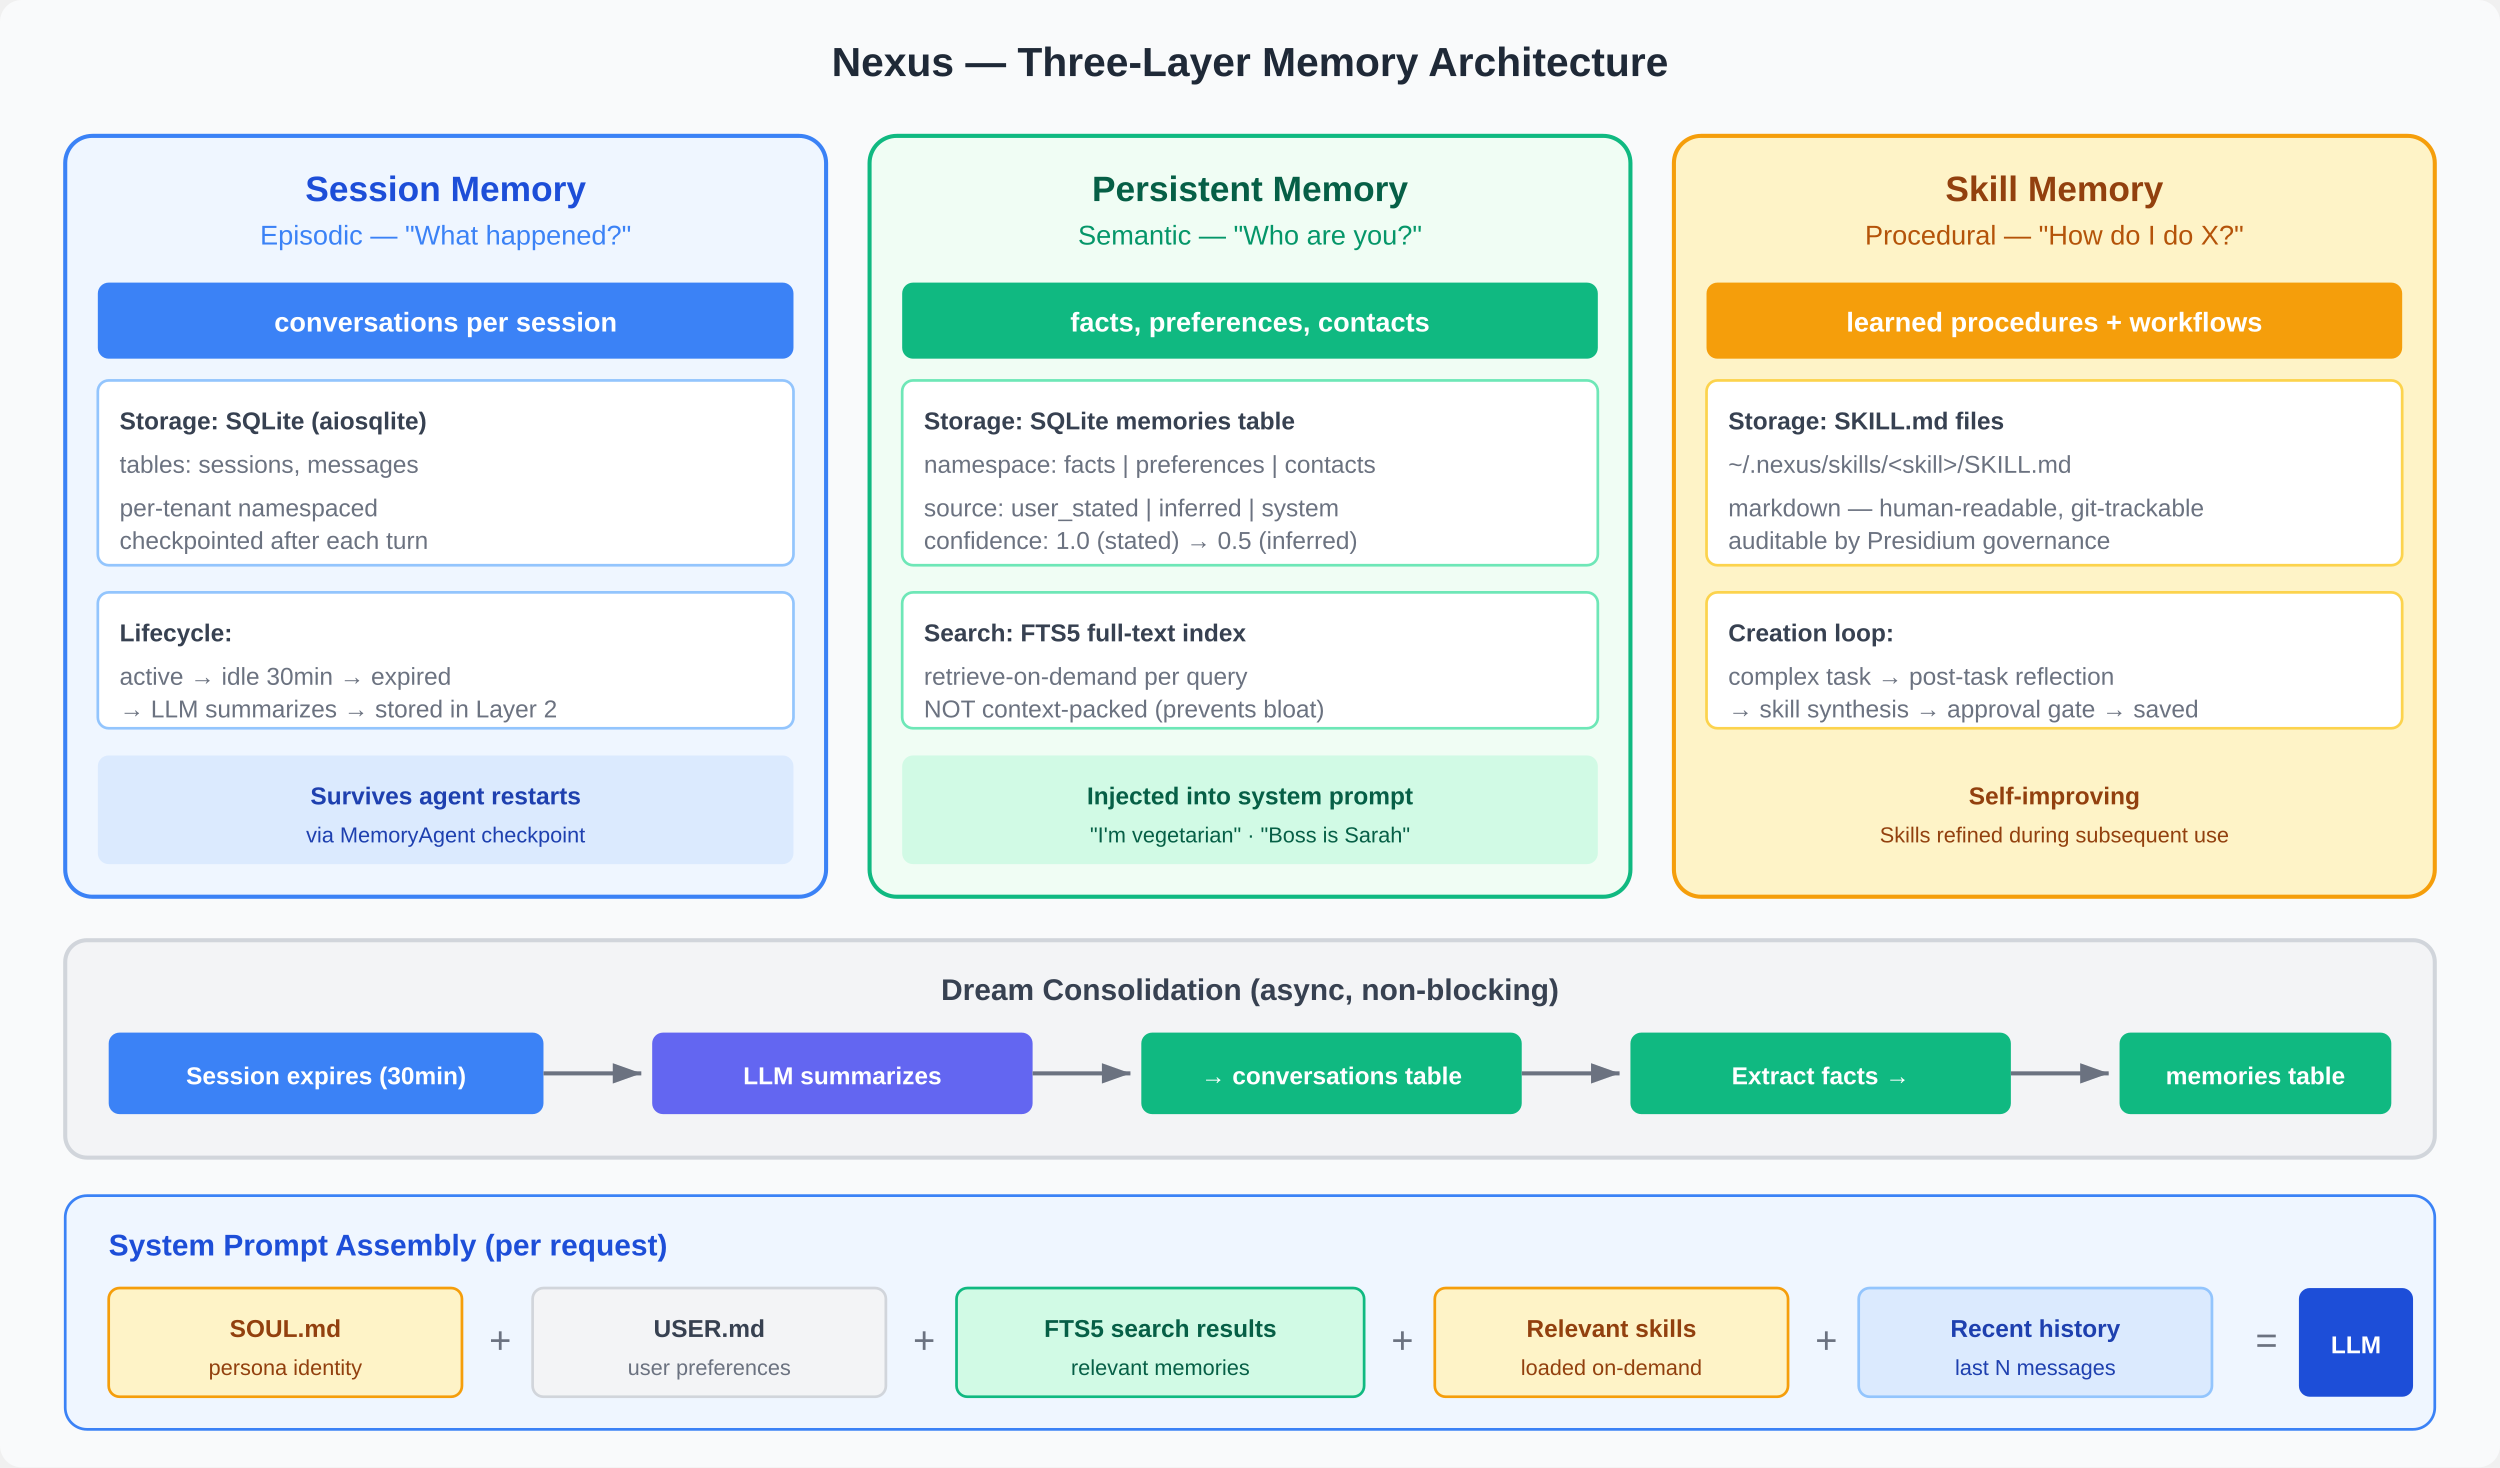
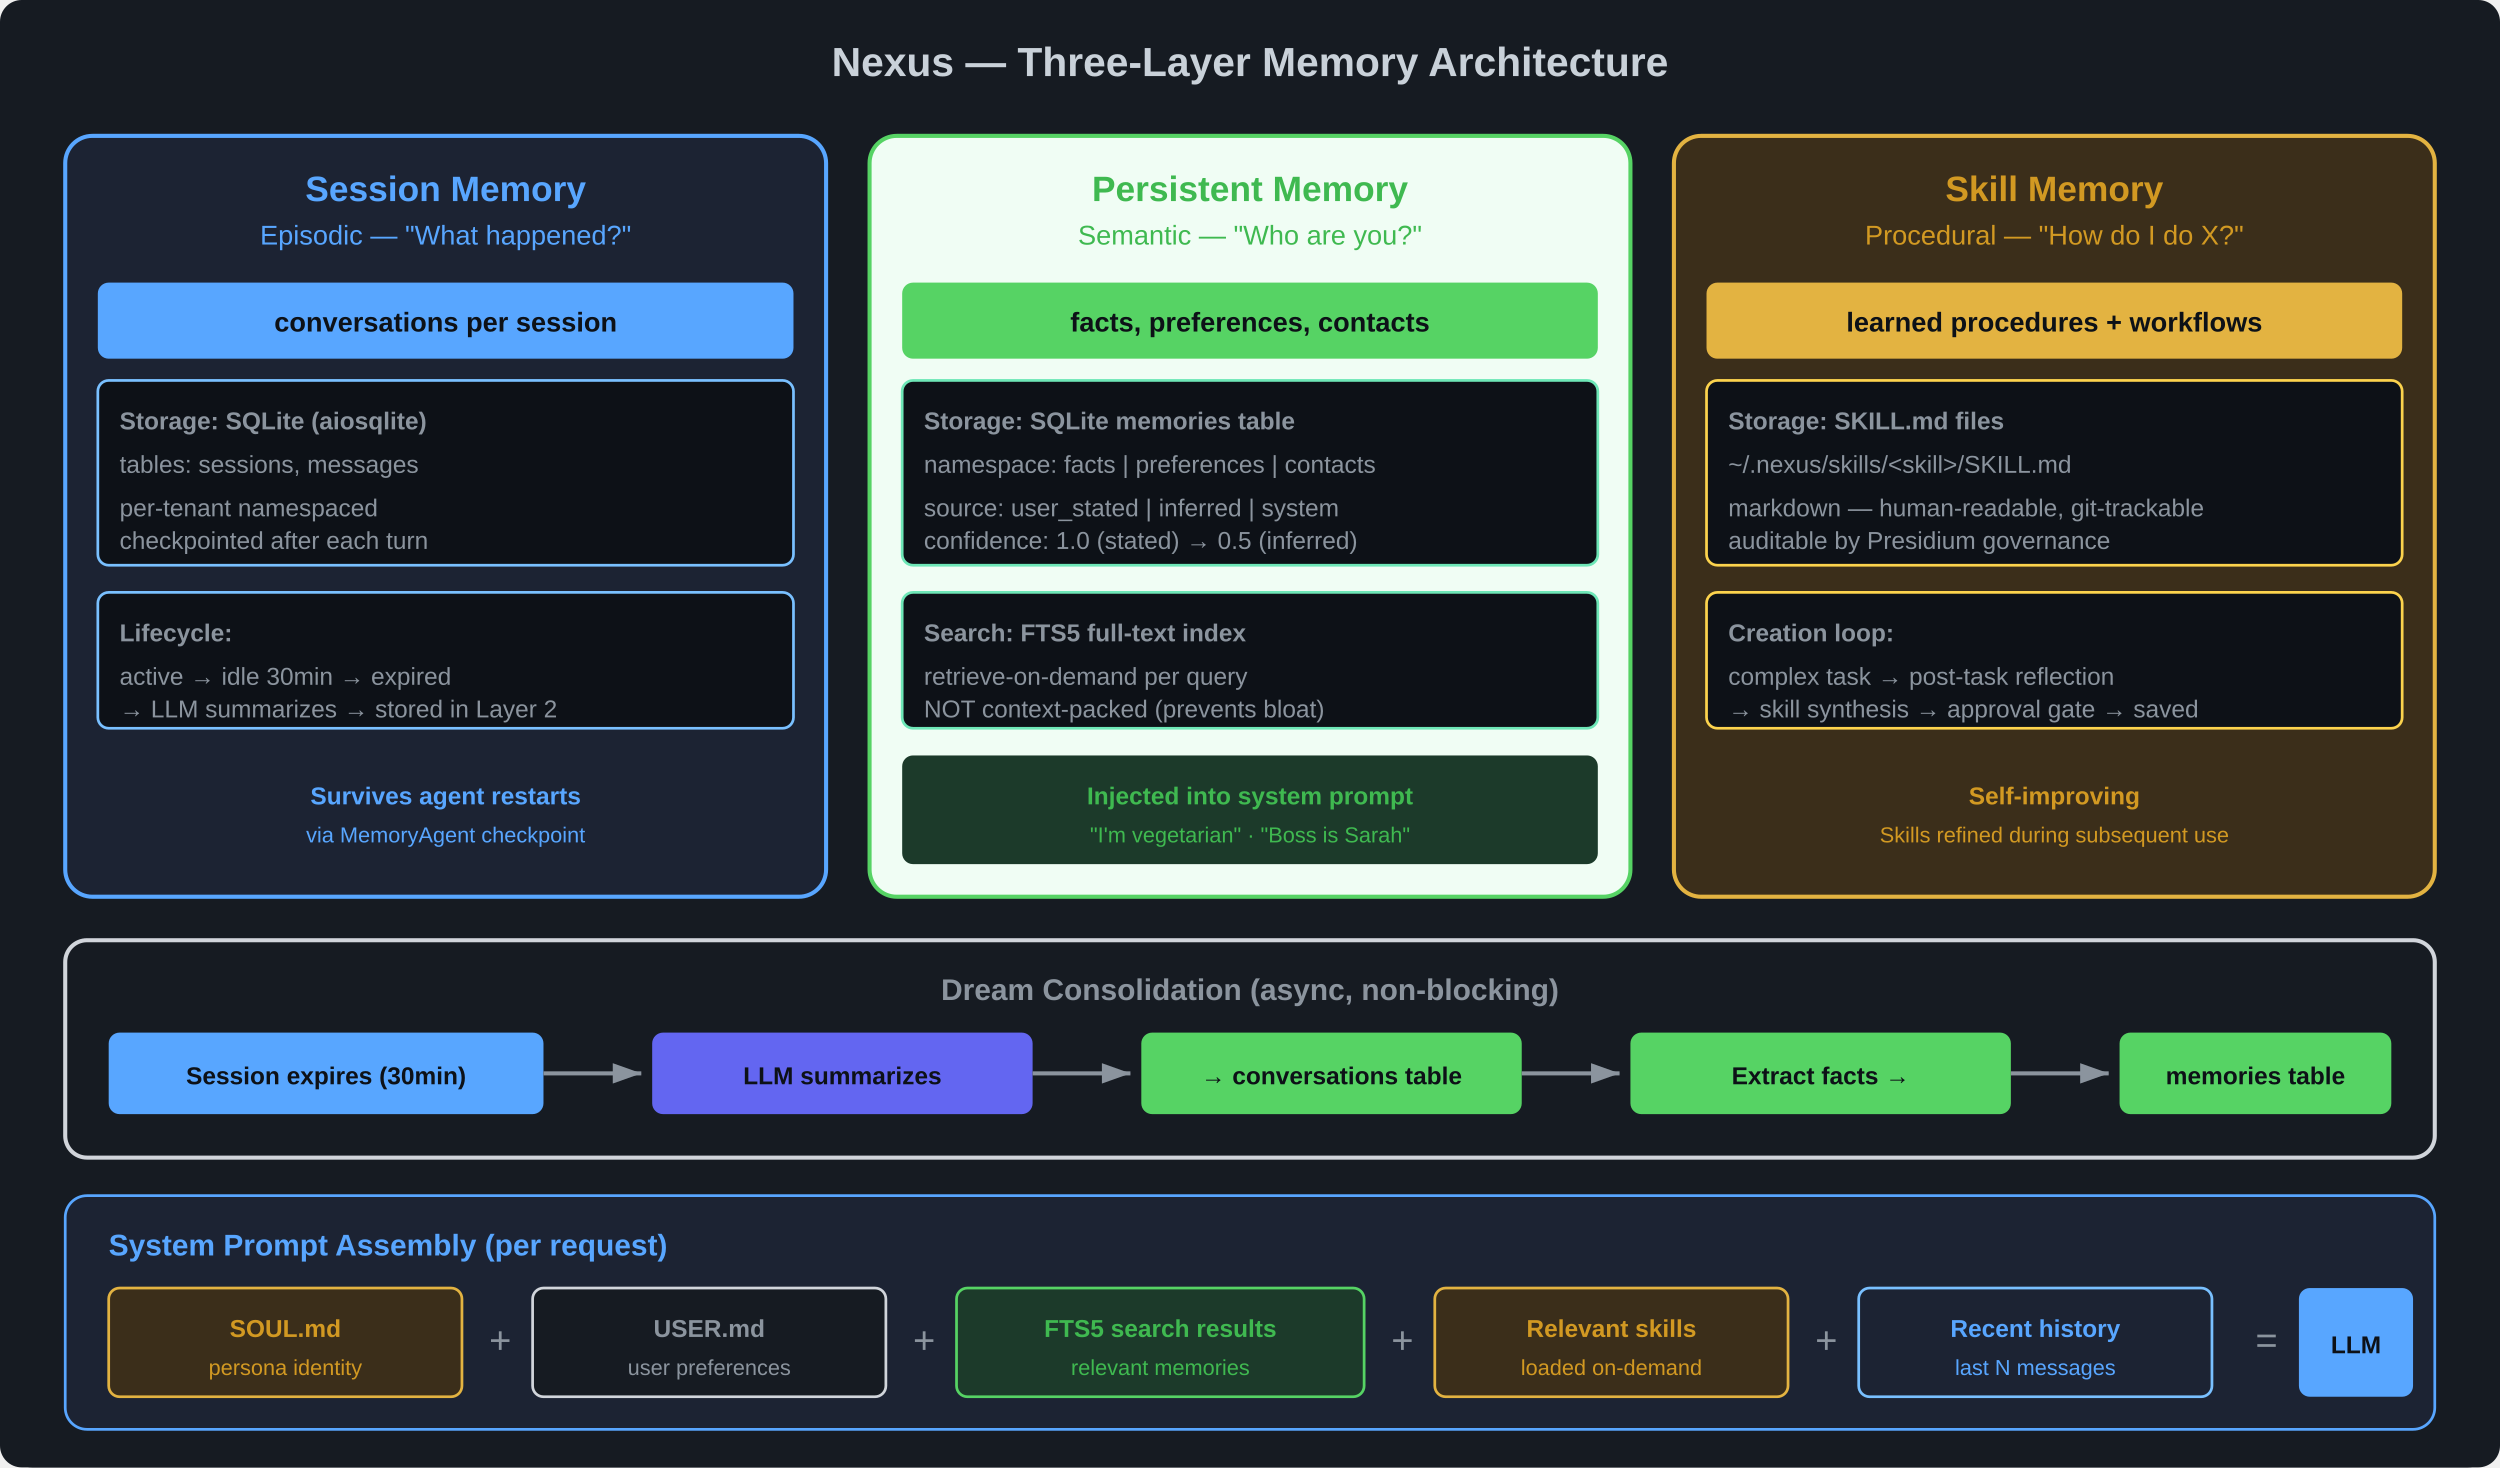
<svg xmlns="http://www.w3.org/2000/svg" viewBox="0 0 920 540" font-family="Arial, Helvetica, sans-serif">
  <defs>
    <marker id="m" markerWidth="7" markerHeight="5" refX="7" refY="2.5" orient="auto">
-       <path d="M0,0 L7,2.5 L0,5 Z" fill="#6B7280" />
+       <path d="M0,0 L7,2.5 L0,5 Z" fill="#8b949e" />
    </marker>
    <marker id="m-blue" markerWidth="7" markerHeight="5" refX="7" refY="2.5" orient="auto">
-       <path d="M0,0 L7,2.5 L0,5 Z" fill="#3B82F6" />
+       <path d="M0,0 L7,2.5 L0,5 Z" fill="#58a6ff" />
    </marker>
  </defs>
-   <rect width="920" height="540" fill="#F9FAFB" rx="8" />
-   <text x="460" y="28" text-anchor="middle" font-size="15" font-weight="700" fill="#1F2937">Nexus — Three-Layer Memory Architecture</text>
-   <rect x="24" y="50" width="280" height="280" rx="10" fill="#EFF6FF" stroke="#3B82F6" stroke-width="1.5" />
-   <text x="164" y="74" text-anchor="middle" font-size="13" font-weight="700" fill="#1D4ED8">Session Memory</text>
-   <text x="164" y="90" text-anchor="middle" font-size="10" fill="#3B82F6">Episodic — "What happened?"</text>
-   <rect x="36" y="104" width="256" height="28" rx="4" fill="#3B82F6" />
-   <text x="164" y="122" text-anchor="middle" font-size="10" font-weight="600" fill="#FFFFFF">conversations per session</text>
-   <rect x="36" y="140" width="256" height="68" rx="4" fill="#FFFFFF" stroke="#93C5FD" stroke-width="1" />
-   <text x="44" y="158" font-size="9" font-weight="600" fill="#374151">Storage: SQLite (aiosqlite)</text>
-   <text x="44" y="174" font-size="9" fill="#6B7280">tables: sessions, messages</text>
-   <text x="44" y="190" font-size="9" fill="#6B7280">per-tenant namespaced</text>
-   <text x="44" y="202" font-size="9" fill="#6B7280">checkpointed after each turn</text>
-   <rect x="36" y="218" width="256" height="50" rx="4" fill="#FFFFFF" stroke="#93C5FD" stroke-width="1" />
-   <text x="44" y="236" font-size="9" font-weight="600" fill="#374151">Lifecycle:</text>
-   <text x="44" y="252" font-size="9" fill="#6B7280">active → idle 30min → expired</text>
-   <text x="44" y="264" font-size="9" fill="#6B7280">→ LLM summarizes → stored in Layer 2</text>
-   <rect x="36" y="278" width="256" height="40" rx="4" fill="#DBEAFE" />
-   <text x="164" y="296" text-anchor="middle" font-size="9" font-weight="600" fill="#1E40AF">Survives agent restarts</text>
-   <text x="164" y="310" text-anchor="middle" font-size="8" fill="#1E40AF">via MemoryAgent checkpoint</text>
-   <rect x="320" y="50" width="280" height="280" rx="10" fill="#F0FDF4" stroke="#10B981" stroke-width="1.5" />
-   <text x="460" y="74" text-anchor="middle" font-size="13" font-weight="700" fill="#065F46">Persistent Memory</text>
-   <text x="460" y="90" text-anchor="middle" font-size="10" fill="#059669">Semantic — "Who are you?"</text>
-   <rect x="332" y="104" width="256" height="28" rx="4" fill="#10B981" />
-   <text x="460" y="122" text-anchor="middle" font-size="10" font-weight="600" fill="#FFFFFF">facts, preferences, contacts</text>
-   <rect x="332" y="140" width="256" height="68" rx="4" fill="#FFFFFF" stroke="#6EE7B7" stroke-width="1" />
-   <text x="340" y="158" font-size="9" font-weight="600" fill="#374151">Storage: SQLite memories table</text>
-   <text x="340" y="174" font-size="9" fill="#6B7280">namespace: facts | preferences | contacts</text>
-   <text x="340" y="190" font-size="9" fill="#6B7280">source: user_stated | inferred | system</text>
-   <text x="340" y="202" font-size="9" fill="#6B7280">confidence: 1.0 (stated) → 0.5 (inferred)</text>
-   <rect x="332" y="218" width="256" height="50" rx="4" fill="#FFFFFF" stroke="#6EE7B7" stroke-width="1" />
-   <text x="340" y="236" font-size="9" font-weight="600" fill="#374151">Search: FTS5 full-text index</text>
-   <text x="340" y="252" font-size="9" fill="#6B7280">retrieve-on-demand per query</text>
-   <text x="340" y="264" font-size="9" fill="#6B7280">NOT context-packed (prevents bloat)</text>
-   <rect x="332" y="278" width="256" height="40" rx="4" fill="#D1FAE5" />
-   <text x="460" y="296" text-anchor="middle" font-size="9" font-weight="600" fill="#065F46">Injected into system prompt</text>
-   <text x="460" y="310" text-anchor="middle" font-size="8" fill="#065F46">"I'm vegetarian" · "Boss is Sarah"</text>
-   <rect x="616" y="50" width="280" height="280" rx="10" fill="#FEF3C7" stroke="#F59E0B" stroke-width="1.5" />
-   <text x="756" y="74" text-anchor="middle" font-size="13" font-weight="700" fill="#92400E">Skill Memory</text>
-   <text x="756" y="90" text-anchor="middle" font-size="10" fill="#B45309">Procedural — "How do I do X?"</text>
-   <rect x="628" y="104" width="256" height="28" rx="4" fill="#F59E0B" />
-   <text x="756" y="122" text-anchor="middle" font-size="10" font-weight="600" fill="#FFFFFF">learned procedures + workflows</text>
-   <rect x="628" y="140" width="256" height="68" rx="4" fill="#FFFFFF" stroke="#FCD34D" stroke-width="1" />
-   <text x="636" y="158" font-size="9" font-weight="600" fill="#374151">Storage: SKILL.md files</text>
-   <text x="636" y="174" font-size="9" fill="#6B7280">~/.nexus/skills/&lt;skill&gt;/SKILL.md</text>
-   <text x="636" y="190" font-size="9" fill="#6B7280">markdown — human-readable, git-trackable</text>
-   <text x="636" y="202" font-size="9" fill="#6B7280">auditable by Presidium governance</text>
-   <rect x="628" y="218" width="256" height="50" rx="4" fill="#FFFFFF" stroke="#FCD34D" stroke-width="1" />
-   <text x="636" y="236" font-size="9" font-weight="600" fill="#374151">Creation loop:</text>
-   <text x="636" y="252" font-size="9" fill="#6B7280">complex task → post-task reflection</text>
-   <text x="636" y="264" font-size="9" fill="#6B7280">→ skill synthesis → approval gate → saved</text>
-   <rect x="628" y="278" width="256" height="40" rx="4" fill="#FEF3C7" />
-   <text x="756" y="296" text-anchor="middle" font-size="9" font-weight="600" fill="#92400E">Self-improving</text>
-   <text x="756" y="310" text-anchor="middle" font-size="8" fill="#92400E">Skills refined during subsequent use</text>
-   <rect x="24" y="346" width="872" height="80" rx="8" fill="#F3F4F6" stroke="#D1D5DB" stroke-width="1.5" />
-   <text x="460" y="368" text-anchor="middle" font-size="11" font-weight="700" fill="#374151">Dream Consolidation (async, non-blocking)</text>
-   <rect x="40" y="380" width="160" height="30" rx="4" fill="#3B82F6" />
-   <text x="120" y="399" text-anchor="middle" font-size="9" font-weight="600" fill="#FFFFFF">Session expires (30min)</text>
-   <line x1="200" y1="395" x2="236" y2="395" stroke="#6B7280" stroke-width="1.5" marker-end="url(#m)" />
+   <rect width="920" height="540" rx="12" fill="#161b22" />
+   <rect width="920" height="540" fill="#161b22" rx="8" />
+   <text x="460" y="28" text-anchor="middle" font-size="15" font-weight="700" fill="#c9d1d9">Nexus — Three-Layer Memory Architecture</text>
+   <rect x="24" y="50" width="280" height="280" rx="10" fill="#1c2333" stroke="#58a6ff" stroke-width="1.5" />
+   <text x="164" y="74" text-anchor="middle" font-size="13" font-weight="700" fill="#58a6ff">Session Memory</text>
+   <text x="164" y="90" text-anchor="middle" font-size="10" fill="#58a6ff">Episodic — "What happened?"</text>
+   <rect x="36" y="104" width="256" height="28" rx="4" fill="#58a6ff" />
+   <text x="164" y="122" text-anchor="middle" font-size="10" font-weight="600" fill="#0d1117">conversations per session</text>
+   <rect x="36" y="140" width="256" height="68" rx="4" fill="#0d1117" stroke="#79c0ff" stroke-width="1" />
+   <text x="44" y="158" font-size="9" font-weight="600" fill="#8b949e">Storage: SQLite (aiosqlite)</text>
+   <text x="44" y="174" font-size="9" fill="#8b949e">tables: sessions, messages</text>
+   <text x="44" y="190" font-size="9" fill="#8b949e">per-tenant namespaced</text>
+   <text x="44" y="202" font-size="9" fill="#8b949e">checkpointed after each turn</text>
+   <rect x="36" y="218" width="256" height="50" rx="4" fill="#0d1117" stroke="#79c0ff" stroke-width="1" />
+   <text x="44" y="236" font-size="9" font-weight="600" fill="#8b949e">Lifecycle:</text>
+   <text x="44" y="252" font-size="9" fill="#8b949e">active → idle 30min → expired</text>
+   <text x="44" y="264" font-size="9" fill="#8b949e">→ LLM summarizes → stored in Layer 2</text>
+   <rect x="36" y="278" width="256" height="40" rx="4" fill="#1c2333" />
+   <text x="164" y="296" text-anchor="middle" font-size="9" font-weight="600" fill="#58a6ff">Survives agent restarts</text>
+   <text x="164" y="310" text-anchor="middle" font-size="8" fill="#58a6ff">via MemoryAgent checkpoint</text>
+   <rect x="320" y="50" width="280" height="280" rx="10" fill="#F0FDF4" stroke="#56d364" stroke-width="1.5" />
+   <text x="460" y="74" text-anchor="middle" font-size="13" font-weight="700" fill="#3fb950">Persistent Memory</text>
+   <text x="460" y="90" text-anchor="middle" font-size="10" fill="#3fb950">Semantic — "Who are you?"</text>
+   <rect x="332" y="104" width="256" height="28" rx="4" fill="#56d364" />
+   <text x="460" y="122" text-anchor="middle" font-size="10" font-weight="600" fill="#0d1117">facts, preferences, contacts</text>
+   <rect x="332" y="140" width="256" height="68" rx="4" fill="#0d1117" stroke="#6EE7B7" stroke-width="1" />
+   <text x="340" y="158" font-size="9" font-weight="600" fill="#8b949e">Storage: SQLite memories table</text>
+   <text x="340" y="174" font-size="9" fill="#8b949e">namespace: facts | preferences | contacts</text>
+   <text x="340" y="190" font-size="9" fill="#8b949e">source: user_stated | inferred | system</text>
+   <text x="340" y="202" font-size="9" fill="#8b949e">confidence: 1.0 (stated) → 0.5 (inferred)</text>
+   <rect x="332" y="218" width="256" height="50" rx="4" fill="#0d1117" stroke="#6EE7B7" stroke-width="1" />
+   <text x="340" y="236" font-size="9" font-weight="600" fill="#8b949e">Search: FTS5 full-text index</text>
+   <text x="340" y="252" font-size="9" fill="#8b949e">retrieve-on-demand per query</text>
+   <text x="340" y="264" font-size="9" fill="#8b949e">NOT context-packed (prevents bloat)</text>
+   <rect x="332" y="278" width="256" height="40" rx="4" fill="#1c3a2a" />
+   <text x="460" y="296" text-anchor="middle" font-size="9" font-weight="600" fill="#3fb950">Injected into system prompt</text>
+   <text x="460" y="310" text-anchor="middle" font-size="8" fill="#3fb950">"I'm vegetarian" · "Boss is Sarah"</text>
+   <rect x="616" y="50" width="280" height="280" rx="10" fill="#3b2e1a" stroke="#e3b341" stroke-width="1.5" />
+   <text x="756" y="74" text-anchor="middle" font-size="13" font-weight="700" fill="#d29922">Skill Memory</text>
+   <text x="756" y="90" text-anchor="middle" font-size="10" fill="#d29922">Procedural — "How do I do X?"</text>
+   <rect x="628" y="104" width="256" height="28" rx="4" fill="#e3b341" />
+   <text x="756" y="122" text-anchor="middle" font-size="10" font-weight="600" fill="#0d1117">learned procedures + workflows</text>
+   <rect x="628" y="140" width="256" height="68" rx="4" fill="#0d1117" stroke="#FCD34D" stroke-width="1" />
+   <text x="636" y="158" font-size="9" font-weight="600" fill="#8b949e">Storage: SKILL.md files</text>
+   <text x="636" y="174" font-size="9" fill="#8b949e">~/.nexus/skills/&lt;skill&gt;/SKILL.md</text>
+   <text x="636" y="190" font-size="9" fill="#8b949e">markdown — human-readable, git-trackable</text>
+   <text x="636" y="202" font-size="9" fill="#8b949e">auditable by Presidium governance</text>
+   <rect x="628" y="218" width="256" height="50" rx="4" fill="#0d1117" stroke="#FCD34D" stroke-width="1" />
+   <text x="636" y="236" font-size="9" font-weight="600" fill="#8b949e">Creation loop:</text>
+   <text x="636" y="252" font-size="9" fill="#8b949e">complex task → post-task reflection</text>
+   <text x="636" y="264" font-size="9" fill="#8b949e">→ skill synthesis → approval gate → saved</text>
+   <rect x="628" y="278" width="256" height="40" rx="4" fill="#3b2e1a" />
+   <text x="756" y="296" text-anchor="middle" font-size="9" font-weight="600" fill="#d29922">Self-improving</text>
+   <text x="756" y="310" text-anchor="middle" font-size="8" fill="#d29922">Skills refined during subsequent use</text>
+   <rect x="24" y="346" width="872" height="80" rx="8" fill="#161b22" stroke="#D1D5DB" stroke-width="1.5" />
+   <text x="460" y="368" text-anchor="middle" font-size="11" font-weight="700" fill="#8b949e">Dream Consolidation (async, non-blocking)</text>
+   <rect x="40" y="380" width="160" height="30" rx="4" fill="#58a6ff" />
+   <text x="120" y="399" text-anchor="middle" font-size="9" font-weight="600" fill="#0d1117">Session expires (30min)</text>
+   <line x1="200" y1="395" x2="236" y2="395" stroke="#8b949e" stroke-width="1.5" marker-end="url(#m)" />
  <rect x="240" y="380" width="140" height="30" rx="4" fill="#6366F1" />
-   <text x="310" y="399" text-anchor="middle" font-size="9" font-weight="600" fill="#FFFFFF">LLM summarizes</text>
-   <line x1="380" y1="395" x2="416" y2="395" stroke="#6B7280" stroke-width="1.5" marker-end="url(#m)" />
-   <rect x="420" y="380" width="140" height="30" rx="4" fill="#10B981" />
-   <text x="490" y="399" text-anchor="middle" font-size="9" font-weight="600" fill="#FFFFFF">→ conversations table</text>
-   <line x1="560" y1="395" x2="596" y2="395" stroke="#6B7280" stroke-width="1.5" marker-end="url(#m)" />
-   <rect x="600" y="380" width="140" height="30" rx="4" fill="#10B981" />
-   <text x="670" y="399" text-anchor="middle" font-size="9" font-weight="600" fill="#FFFFFF">Extract facts →</text>
-   <line x1="740" y1="395" x2="776" y2="395" stroke="#6B7280" stroke-width="1.5" marker-end="url(#m)" />
-   <rect x="780" y="380" width="100" height="30" rx="4" fill="#10B981" />
-   <text x="830" y="399" text-anchor="middle" font-size="9" font-weight="600" fill="#FFFFFF">memories table</text>
-   <rect x="24" y="440" width="872" height="86" rx="8" fill="#EFF6FF" stroke="#3B82F6" stroke-width="1" />
-   <text x="40" y="462" font-size="11" font-weight="700" fill="#1D4ED8">System Prompt Assembly (per request)</text>
-   <rect x="40" y="474" width="130" height="40" rx="4" fill="#FEF3C7" stroke="#F59E0B" stroke-width="1" />
-   <text x="105" y="492" text-anchor="middle" font-size="9" font-weight="600" fill="#92400E">SOUL.md</text>
-   <text x="105" y="506" text-anchor="middle" font-size="8" fill="#92400E">persona identity</text>
-   <text x="180" y="498" font-size="14" fill="#6B7280">+</text>
-   <rect x="196" y="474" width="130" height="40" rx="4" fill="#F3F4F6" stroke="#D1D5DB" stroke-width="1" />
-   <text x="261" y="492" text-anchor="middle" font-size="9" font-weight="600" fill="#374151">USER.md</text>
-   <text x="261" y="506" text-anchor="middle" font-size="8" fill="#6B7280">user preferences</text>
-   <text x="336" y="498" font-size="14" fill="#6B7280">+</text>
-   <rect x="352" y="474" width="150" height="40" rx="4" fill="#D1FAE5" stroke="#10B981" stroke-width="1" />
-   <text x="427" y="492" text-anchor="middle" font-size="9" font-weight="600" fill="#065F46">FTS5 search results</text>
-   <text x="427" y="506" text-anchor="middle" font-size="8" fill="#065F46">relevant memories</text>
-   <text x="512" y="498" font-size="14" fill="#6B7280">+</text>
-   <rect x="528" y="474" width="130" height="40" rx="4" fill="#FEF3C7" stroke="#F59E0B" stroke-width="1" />
-   <text x="593" y="492" text-anchor="middle" font-size="9" font-weight="600" fill="#92400E">Relevant skills</text>
-   <text x="593" y="506" text-anchor="middle" font-size="8" fill="#92400E">loaded on-demand</text>
-   <text x="668" y="498" font-size="14" fill="#6B7280">+</text>
-   <rect x="684" y="474" width="130" height="40" rx="4" fill="#DBEAFE" stroke="#93C5FD" stroke-width="1" />
-   <text x="749" y="492" text-anchor="middle" font-size="9" font-weight="600" fill="#1E40AF">Recent history</text>
-   <text x="749" y="506" text-anchor="middle" font-size="8" fill="#1E40AF">last N messages</text>
-   <text x="830" y="498" font-size="14" fill="#6B7280">=</text>
-   <rect x="846" y="474" width="42" height="40" rx="4" fill="#1D4ED8" />
-   <text x="867" y="498" text-anchor="middle" font-size="9" font-weight="700" fill="#FFFFFF">LLM</text>
+   <text x="310" y="399" text-anchor="middle" font-size="9" font-weight="600" fill="#0d1117">LLM summarizes</text>
+   <line x1="380" y1="395" x2="416" y2="395" stroke="#8b949e" stroke-width="1.5" marker-end="url(#m)" />
+   <rect x="420" y="380" width="140" height="30" rx="4" fill="#56d364" />
+   <text x="490" y="399" text-anchor="middle" font-size="9" font-weight="600" fill="#0d1117">→ conversations table</text>
+   <line x1="560" y1="395" x2="596" y2="395" stroke="#8b949e" stroke-width="1.5" marker-end="url(#m)" />
+   <rect x="600" y="380" width="140" height="30" rx="4" fill="#56d364" />
+   <text x="670" y="399" text-anchor="middle" font-size="9" font-weight="600" fill="#0d1117">Extract facts →</text>
+   <line x1="740" y1="395" x2="776" y2="395" stroke="#8b949e" stroke-width="1.5" marker-end="url(#m)" />
+   <rect x="780" y="380" width="100" height="30" rx="4" fill="#56d364" />
+   <text x="830" y="399" text-anchor="middle" font-size="9" font-weight="600" fill="#0d1117">memories table</text>
+   <rect x="24" y="440" width="872" height="86" rx="8" fill="#1c2333" stroke="#58a6ff" stroke-width="1" />
+   <text x="40" y="462" font-size="11" font-weight="700" fill="#58a6ff">System Prompt Assembly (per request)</text>
+   <rect x="40" y="474" width="130" height="40" rx="4" fill="#3b2e1a" stroke="#e3b341" stroke-width="1" />
+   <text x="105" y="492" text-anchor="middle" font-size="9" font-weight="600" fill="#d29922">SOUL.md</text>
+   <text x="105" y="506" text-anchor="middle" font-size="8" fill="#d29922">persona identity</text>
+   <text x="180" y="498" font-size="14" fill="#8b949e">+</text>
+   <rect x="196" y="474" width="130" height="40" rx="4" fill="#161b22" stroke="#D1D5DB" stroke-width="1" />
+   <text x="261" y="492" text-anchor="middle" font-size="9" font-weight="600" fill="#8b949e">USER.md</text>
+   <text x="261" y="506" text-anchor="middle" font-size="8" fill="#8b949e">user preferences</text>
+   <text x="336" y="498" font-size="14" fill="#8b949e">+</text>
+   <rect x="352" y="474" width="150" height="40" rx="4" fill="#1c3a2a" stroke="#56d364" stroke-width="1" />
+   <text x="427" y="492" text-anchor="middle" font-size="9" font-weight="600" fill="#3fb950">FTS5 search results</text>
+   <text x="427" y="506" text-anchor="middle" font-size="8" fill="#3fb950">relevant memories</text>
+   <text x="512" y="498" font-size="14" fill="#8b949e">+</text>
+   <rect x="528" y="474" width="130" height="40" rx="4" fill="#3b2e1a" stroke="#e3b341" stroke-width="1" />
+   <text x="593" y="492" text-anchor="middle" font-size="9" font-weight="600" fill="#d29922">Relevant skills</text>
+   <text x="593" y="506" text-anchor="middle" font-size="8" fill="#d29922">loaded on-demand</text>
+   <text x="668" y="498" font-size="14" fill="#8b949e">+</text>
+   <rect x="684" y="474" width="130" height="40" rx="4" fill="#1c2333" stroke="#79c0ff" stroke-width="1" />
+   <text x="749" y="492" text-anchor="middle" font-size="9" font-weight="600" fill="#58a6ff">Recent history</text>
+   <text x="749" y="506" text-anchor="middle" font-size="8" fill="#58a6ff">last N messages</text>
+   <text x="830" y="498" font-size="14" fill="#8b949e">=</text>
+   <rect x="846" y="474" width="42" height="40" rx="4" fill="#58a6ff" />
+   <text x="867" y="498" text-anchor="middle" font-size="9" font-weight="700" fill="#0d1117">LLM</text>
</svg>
